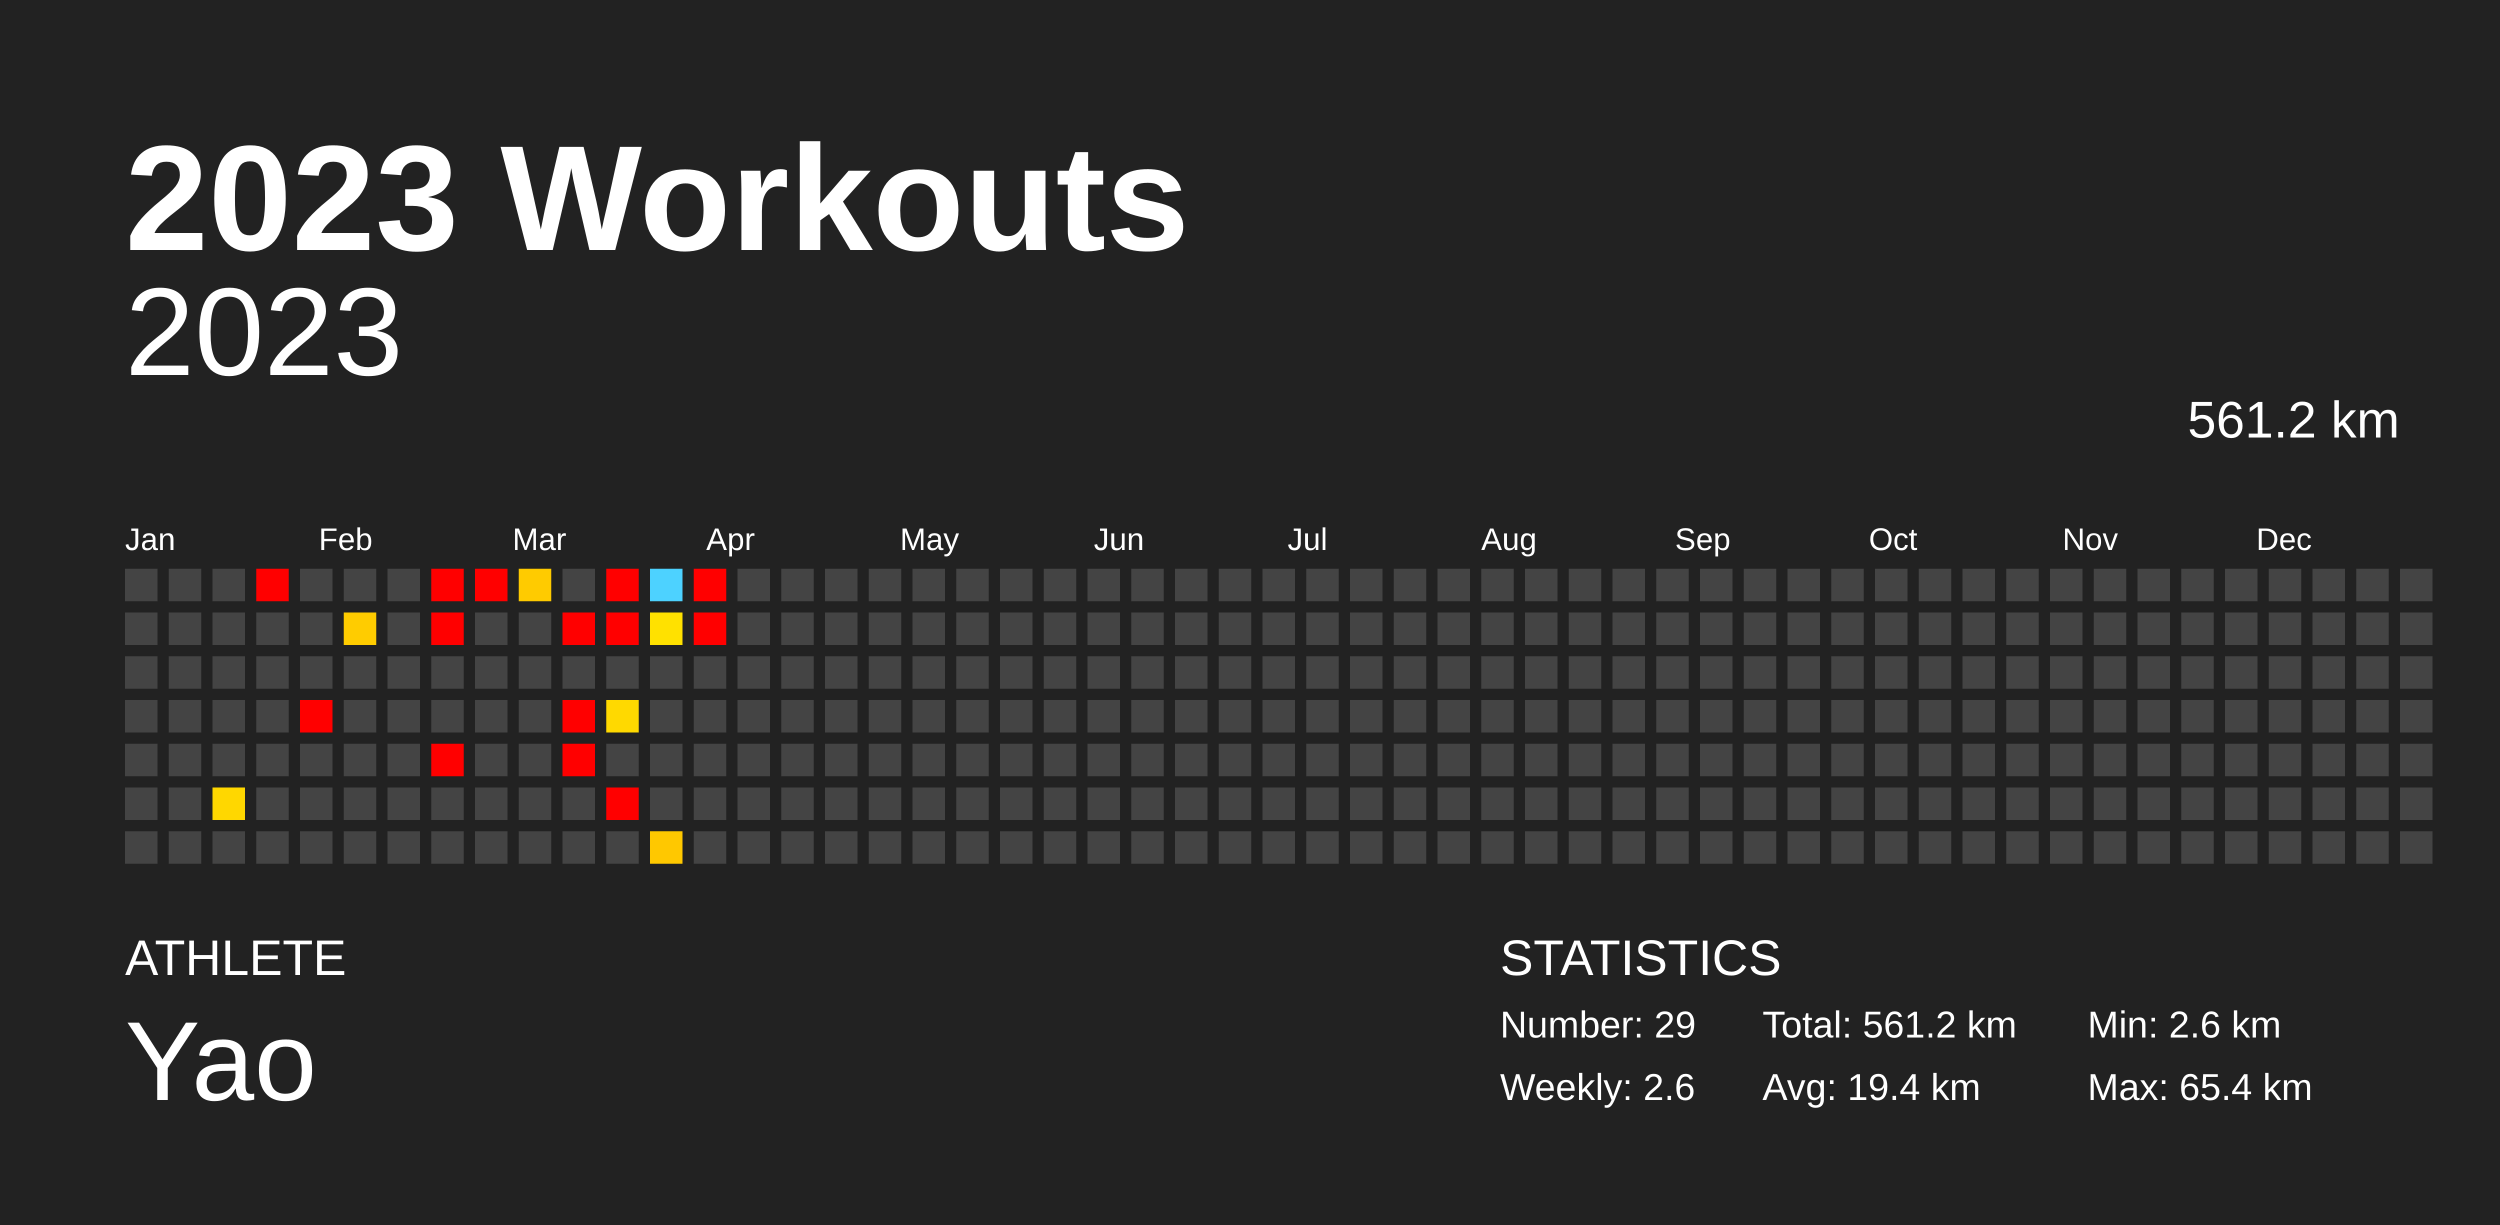
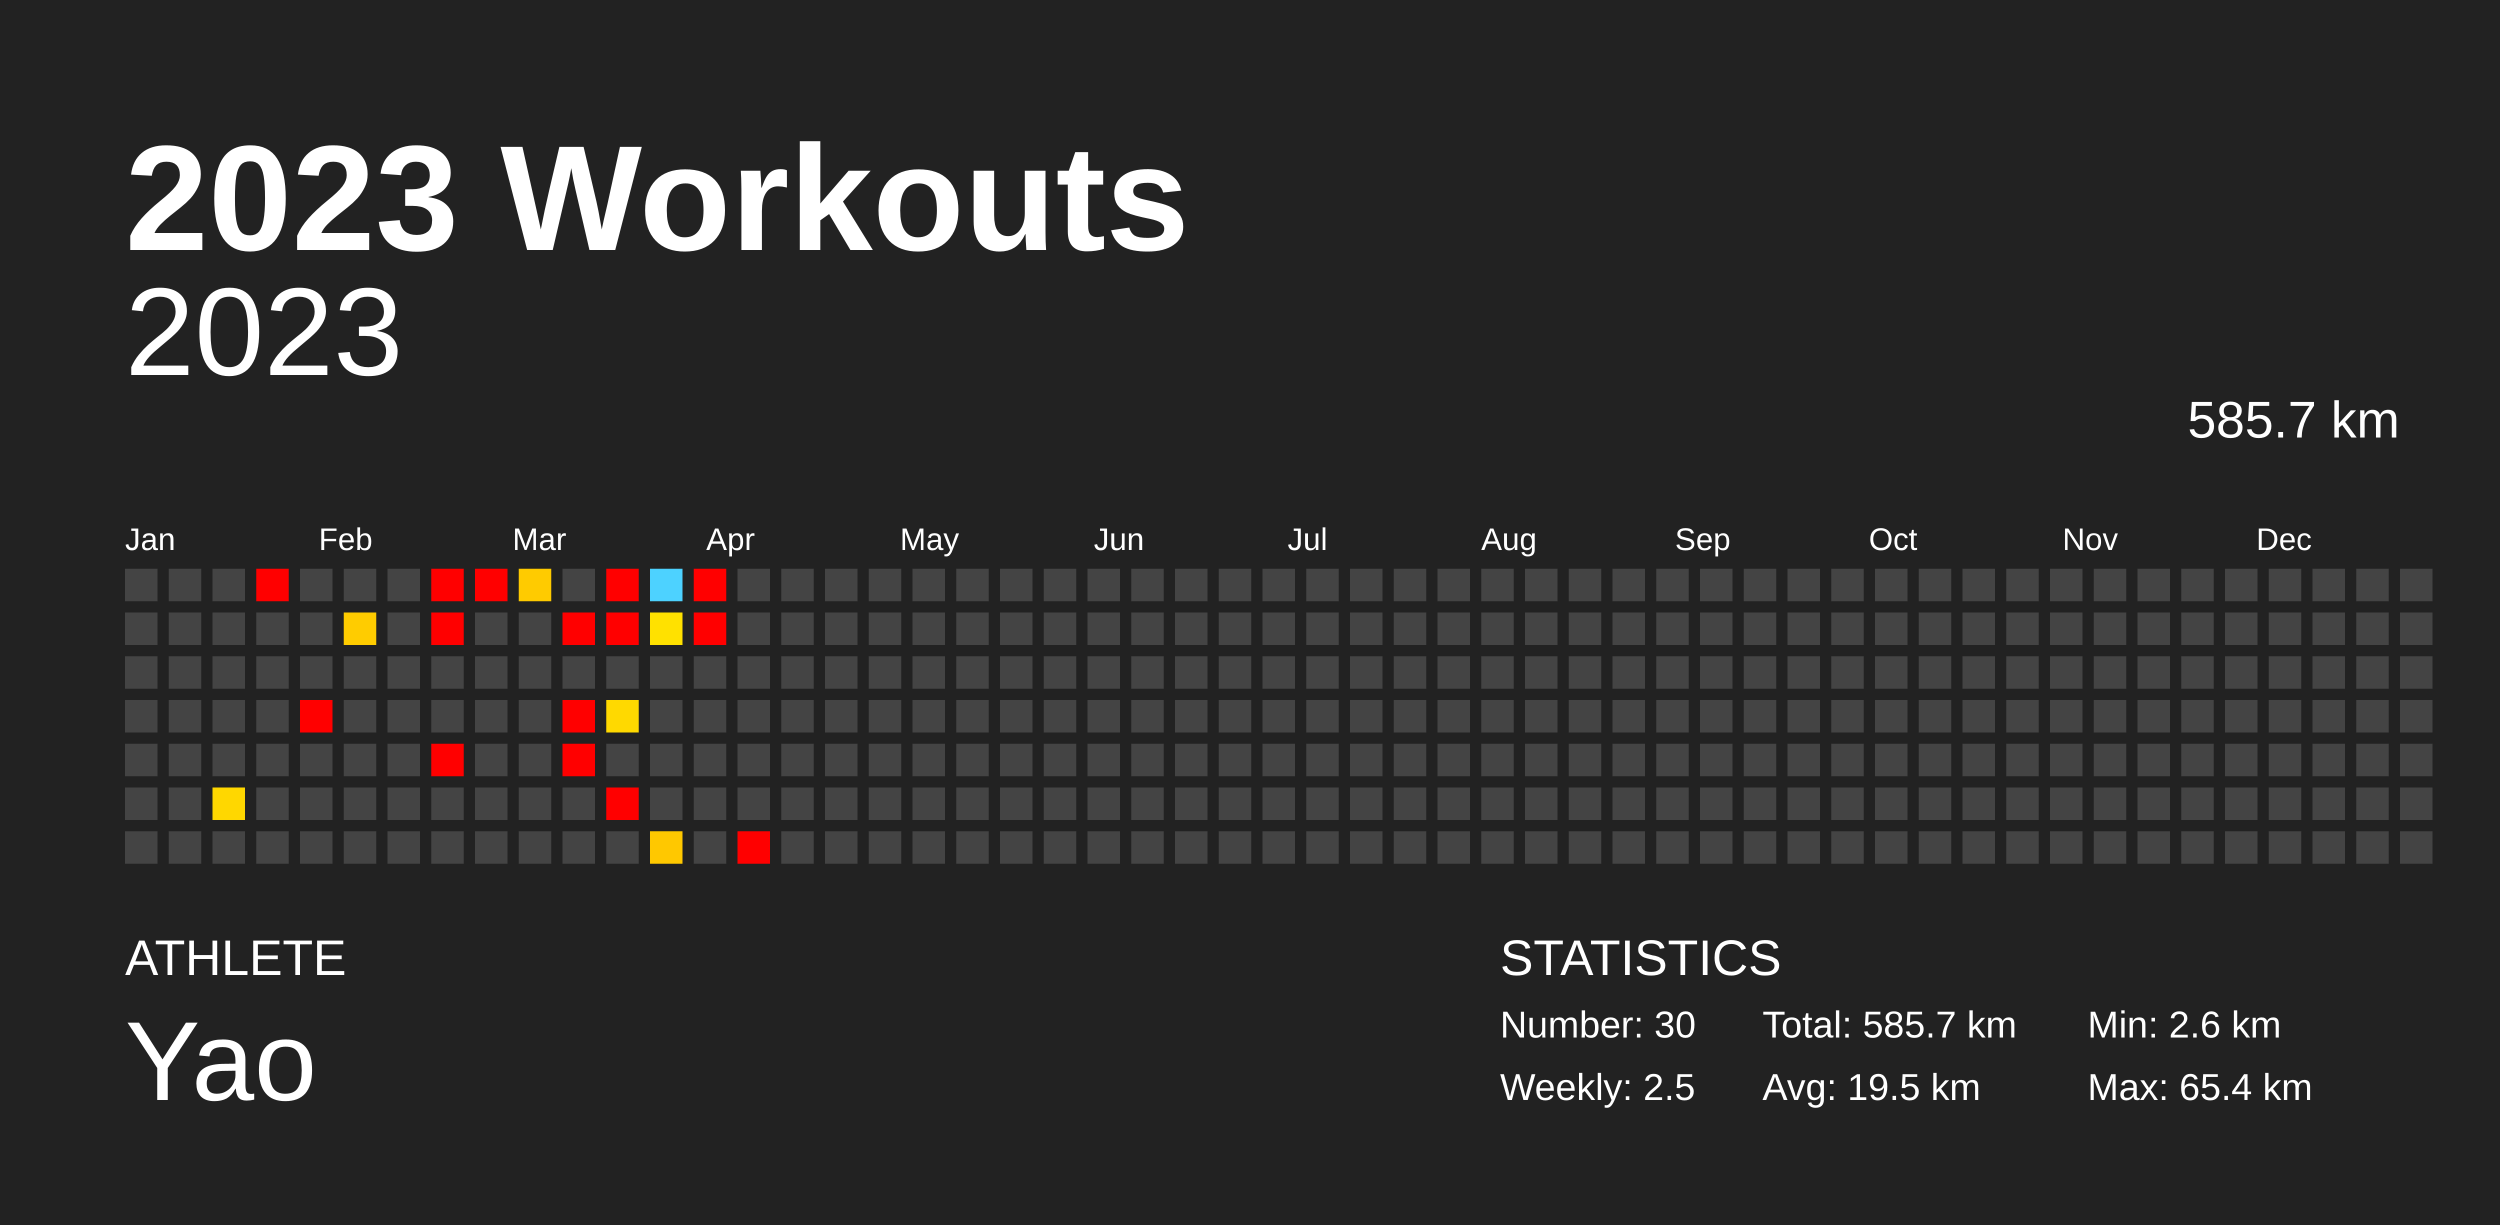
<svg xmlns="http://www.w3.org/2000/svg" baseProfile="full" height="98mm" version="1.1" viewBox="0,0,200,98" width="200mm">
  <defs />
  <rect fill="#222222" height="98" width="200" x="0" y="0" />
  <text fill="#FFFFFF" style="font-size:12px; font-family:Arial; font-weight:bold;" x="10" y="20">2023 Workouts</text>
  <text fill="#FFFFFF" style="font-size:4px; font-family:Arial" x="10" y="78">ATHLETE</text>
  <text fill="#FFFFFF" style="font-size:9px; font-family:Arial" x="10" y="88">Yao</text>
  <text fill="#FFFFFF" style="font-size:4px; font-family:Arial" x="120" y="78">STATISTICS</text>
-   <text fill="#FFFFFF" style="font-size:3px; font-family:Arial" x="120" y="83">Number: 29</text>
-   <text fill="#FFFFFF" style="font-size:3px; font-family:Arial" x="120" y="88">Weekly: 2.6</text>
-   <text fill="#FFFFFF" style="font-size:3px; font-family:Arial" x="141" y="83">Total: 561.2 km</text>
-   <text fill="#FFFFFF" style="font-size:3px; font-family:Arial" x="141" y="88">Avg: 19.4 km</text>
+   <text fill="#FFFFFF" style="font-size:3px; font-family:Arial" x="120" y="83">Number: 30</text>
+   <text fill="#FFFFFF" style="font-size:3px; font-family:Arial" x="120" y="88">Weekly: 2.5</text>
+   <text fill="#FFFFFF" style="font-size:3px; font-family:Arial" x="141" y="83">Total: 585.7 km</text>
+   <text fill="#FFFFFF" style="font-size:3px; font-family:Arial" x="141" y="88">Avg: 19.5 km</text>
  <text fill="#FFFFFF" style="font-size:3px; font-family:Arial" x="167" y="83">Min: 2.6 km</text>
  <text fill="#FFFFFF" style="font-size:3px; font-family:Arial" x="167" y="88">Max: 65.4 km</text>
  <text alignment-baseline="hanging" fill="#FFFFFF" style="font-size:10.0px; font-family:Arial;" x="10" y="30">2023</text>
-   <text alignment-baseline="hanging" fill="#FFFFFF" style="font-size:4.125px; font-family:Arial;" x="175" y="35">561.2 km</text>
+   <text alignment-baseline="hanging" fill="#FFFFFF" style="font-size:4.125px; font-family:Arial;" x="175" y="35">585.7 km</text>
  <text fill="#FFFFFF" style="font-size:2.5px; font-family:Arial" x="10.0" y="44">Jan</text>
  <text fill="#FFFFFF" style="font-size:2.5px; font-family:Arial" x="25.5" y="44">Feb</text>
  <text fill="#FFFFFF" style="font-size:2.5px; font-family:Arial" x="41.0" y="44">Mar</text>
  <text fill="#FFFFFF" style="font-size:2.5px; font-family:Arial" x="56.5" y="44">Apr</text>
  <text fill="#FFFFFF" style="font-size:2.5px; font-family:Arial" x="72.0" y="44">May</text>
  <text fill="#FFFFFF" style="font-size:2.5px; font-family:Arial" x="87.5" y="44">Jun</text>
  <text fill="#FFFFFF" style="font-size:2.5px; font-family:Arial" x="103.0" y="44">Jul</text>
  <text fill="#FFFFFF" style="font-size:2.5px; font-family:Arial" x="118.5" y="44">Aug</text>
  <text fill="#FFFFFF" style="font-size:2.5px; font-family:Arial" x="134.0" y="44">Sep</text>
  <text fill="#FFFFFF" style="font-size:2.5px; font-family:Arial" x="149.5" y="44">Oct</text>
  <text fill="#FFFFFF" style="font-size:2.5px; font-family:Arial" x="165.0" y="44">Nov</text>
  <text fill="#FFFFFF" style="font-size:2.5px; font-family:Arial" x="180.5" y="44">Dec</text>
  <rect fill="#444444" height="2.6" width="2.6" x="10.0" y="45.5" />
  <rect fill="#444444" height="2.6" width="2.6" x="10.0" y="49.0" />
  <rect fill="#444444" height="2.6" width="2.6" x="10.0" y="52.5" />
  <rect fill="#444444" height="2.6" width="2.6" x="10.0" y="56.0" />
  <rect fill="#444444" height="2.6" width="2.6" x="10.0" y="59.5" />
  <rect fill="#444444" height="2.6" width="2.6" x="10.0" y="63.0" />
  <rect fill="#444444" height="2.6" width="2.6" x="10.0" y="66.5" />
  <rect fill="#444444" height="2.6" width="2.6" x="13.5" y="45.5" />
  <rect fill="#444444" height="2.6" width="2.6" x="13.5" y="49.0" />
  <rect fill="#444444" height="2.6" width="2.6" x="13.5" y="52.5" />
  <rect fill="#444444" height="2.6" width="2.6" x="13.5" y="56.0" />
  <rect fill="#444444" height="2.6" width="2.6" x="13.5" y="59.5" />
  <rect fill="#444444" height="2.6" width="2.6" x="13.5" y="63.0" />
  <rect fill="#444444" height="2.6" width="2.6" x="13.5" y="66.5" />
  <rect fill="#444444" height="2.6" width="2.6" x="17.0" y="45.5" />
  <rect fill="#444444" height="2.6" width="2.6" x="17.0" y="49.0" />
  <rect fill="#444444" height="2.6" width="2.6" x="17.0" y="52.5" />
  <rect fill="#444444" height="2.6" width="2.6" x="17.0" y="56.0" />
  <rect fill="#444444" height="2.6" width="2.6" x="17.0" y="59.5" />
  <rect fill="#ffd700" height="2.6" width="2.6" x="17.0" y="63.0" />
  <rect fill="#444444" height="2.6" width="2.6" x="17.0" y="66.5" />
  <rect fill="red" height="2.6" width="2.6" x="20.5" y="45.5" />
  <rect fill="#444444" height="2.6" width="2.6" x="20.5" y="49.0" />
  <rect fill="#444444" height="2.6" width="2.6" x="20.5" y="52.5" />
  <rect fill="#444444" height="2.6" width="2.6" x="20.5" y="56.0" />
  <rect fill="#444444" height="2.6" width="2.6" x="20.5" y="59.5" />
  <rect fill="#444444" height="2.6" width="2.6" x="20.5" y="63.0" />
  <rect fill="#444444" height="2.6" width="2.6" x="20.5" y="66.5" />
  <rect fill="#444444" height="2.6" width="2.6" x="24.0" y="45.5" />
  <rect fill="#444444" height="2.6" width="2.6" x="24.0" y="49.0" />
  <rect fill="#444444" height="2.6" width="2.6" x="24.0" y="52.5" />
  <rect fill="red" height="2.6" width="2.6" x="24.0" y="56.0" />
  <rect fill="#444444" height="2.6" width="2.6" x="24.0" y="59.5" />
  <rect fill="#444444" height="2.6" width="2.6" x="24.0" y="63.0" />
  <rect fill="#444444" height="2.6" width="2.6" x="24.0" y="66.5" />
  <rect fill="#444444" height="2.6" width="2.6" x="27.5" y="45.5" />
  <rect fill="#ffcc00" height="2.6" width="2.6" x="27.5" y="49.0" />
  <rect fill="#444444" height="2.6" width="2.6" x="27.5" y="52.5" />
  <rect fill="#444444" height="2.6" width="2.6" x="27.5" y="56.0" />
  <rect fill="#444444" height="2.6" width="2.6" x="27.5" y="59.5" />
  <rect fill="#444444" height="2.6" width="2.6" x="27.5" y="63.0" />
  <rect fill="#444444" height="2.6" width="2.6" x="27.5" y="66.5" />
  <rect fill="#444444" height="2.6" width="2.6" x="31.0" y="45.5" />
  <rect fill="#444444" height="2.6" width="2.6" x="31.0" y="49.0" />
  <rect fill="#444444" height="2.6" width="2.6" x="31.0" y="52.5" />
  <rect fill="#444444" height="2.6" width="2.6" x="31.0" y="56.0" />
  <rect fill="#444444" height="2.6" width="2.6" x="31.0" y="59.5" />
  <rect fill="#444444" height="2.6" width="2.6" x="31.0" y="63.0" />
  <rect fill="#444444" height="2.6" width="2.6" x="31.0" y="66.5" />
  <rect fill="red" height="2.6" width="2.6" x="34.5" y="45.5" />
  <rect fill="red" height="2.6" width="2.6" x="34.5" y="49.0" />
  <rect fill="#444444" height="2.6" width="2.6" x="34.5" y="52.5" />
  <rect fill="#444444" height="2.6" width="2.6" x="34.5" y="56.0" />
  <rect fill="red" height="2.6" width="2.6" x="34.5" y="59.5" />
  <rect fill="#444444" height="2.6" width="2.6" x="34.5" y="63.0" />
  <rect fill="#444444" height="2.6" width="2.6" x="34.5" y="66.5" />
  <rect fill="red" height="2.6" width="2.6" x="38.0" y="45.5" />
  <rect fill="#444444" height="2.6" width="2.6" x="38.0" y="49.0" />
  <rect fill="#444444" height="2.6" width="2.6" x="38.0" y="52.5" />
  <rect fill="#444444" height="2.6" width="2.6" x="38.0" y="56.0" />
  <rect fill="#444444" height="2.6" width="2.6" x="38.0" y="59.5" />
  <rect fill="#444444" height="2.6" width="2.6" x="38.0" y="63.0" />
  <rect fill="#444444" height="2.6" width="2.6" x="38.0" y="66.5" />
  <rect fill="#ffcb00" height="2.6" width="2.6" x="41.5" y="45.5" />
  <rect fill="#444444" height="2.6" width="2.6" x="41.5" y="49.0" />
  <rect fill="#444444" height="2.6" width="2.6" x="41.5" y="52.5" />
  <rect fill="#444444" height="2.6" width="2.6" x="41.5" y="56.0" />
  <rect fill="#444444" height="2.6" width="2.6" x="41.5" y="59.5" />
  <rect fill="#444444" height="2.6" width="2.6" x="41.5" y="63.0" />
  <rect fill="#444444" height="2.6" width="2.6" x="41.5" y="66.5" />
  <rect fill="#444444" height="2.6" width="2.6" x="45.0" y="45.5" />
  <rect fill="red" height="2.6" width="2.6" x="45.0" y="49.0" />
  <rect fill="#444444" height="2.6" width="2.6" x="45.0" y="52.5" />
  <rect fill="red" height="2.6" width="2.6" x="45.0" y="56.0" />
  <rect fill="red" height="2.6" width="2.6" x="45.0" y="59.5" />
  <rect fill="#444444" height="2.6" width="2.6" x="45.0" y="63.0" />
  <rect fill="#444444" height="2.6" width="2.6" x="45.0" y="66.5" />
  <rect fill="red" height="2.6" width="2.6" x="48.5" y="45.5" />
  <rect fill="red" height="2.6" width="2.6" x="48.5" y="49.0" />
  <rect fill="#444444" height="2.6" width="2.6" x="48.5" y="52.5" />
  <rect fill="#ffd900" height="2.6" width="2.6" x="48.5" y="56.0" />
  <rect fill="#444444" height="2.6" width="2.6" x="48.5" y="59.5" />
  <rect fill="red" height="2.6" width="2.6" x="48.5" y="63.0" />
  <rect fill="#444444" height="2.6" width="2.6" x="48.5" y="66.5" />
  <rect fill="#4dd2ff" height="2.6" width="2.6" x="52.0" y="45.5" />
  <rect fill="#ffe100" height="2.6" width="2.6" x="52.0" y="49.0" />
  <rect fill="#444444" height="2.6" width="2.6" x="52.0" y="52.5" />
  <rect fill="#444444" height="2.6" width="2.6" x="52.0" y="56.0" />
  <rect fill="#444444" height="2.6" width="2.6" x="52.0" y="59.5" />
  <rect fill="#444444" height="2.6" width="2.6" x="52.0" y="63.0" />
  <rect fill="#ffc800" height="2.6" width="2.6" x="52.0" y="66.5" />
  <rect fill="red" height="2.6" width="2.6" x="55.5" y="45.5" />
  <rect fill="red" height="2.6" width="2.6" x="55.5" y="49.0" />
  <rect fill="#444444" height="2.6" width="2.6" x="55.5" y="52.5" />
  <rect fill="#444444" height="2.6" width="2.6" x="55.5" y="56.0" />
  <rect fill="#444444" height="2.6" width="2.6" x="55.5" y="59.5" />
  <rect fill="#444444" height="2.6" width="2.6" x="55.5" y="63.0" />
  <rect fill="#444444" height="2.6" width="2.6" x="55.5" y="66.5" />
  <rect fill="#444444" height="2.6" width="2.6" x="59.0" y="45.5" />
  <rect fill="#444444" height="2.6" width="2.6" x="59.0" y="49.0" />
  <rect fill="#444444" height="2.6" width="2.6" x="59.0" y="52.5" />
  <rect fill="#444444" height="2.6" width="2.6" x="59.0" y="56.0" />
  <rect fill="#444444" height="2.6" width="2.6" x="59.0" y="59.5" />
  <rect fill="#444444" height="2.6" width="2.6" x="59.0" y="63.0" />
-   <rect fill="#444444" height="2.6" width="2.6" x="59.0" y="66.5" />
+   <rect fill="red" height="2.6" width="2.6" x="59.0" y="66.5" />
  <rect fill="#444444" height="2.6" width="2.6" x="62.5" y="45.5" />
  <rect fill="#444444" height="2.6" width="2.6" x="62.5" y="49.0" />
  <rect fill="#444444" height="2.6" width="2.6" x="62.5" y="52.5" />
  <rect fill="#444444" height="2.6" width="2.6" x="62.5" y="56.0" />
  <rect fill="#444444" height="2.6" width="2.6" x="62.5" y="59.5" />
  <rect fill="#444444" height="2.6" width="2.6" x="62.5" y="63.0" />
  <rect fill="#444444" height="2.6" width="2.6" x="62.5" y="66.5" />
  <rect fill="#444444" height="2.6" width="2.6" x="66.0" y="45.5" />
  <rect fill="#444444" height="2.6" width="2.6" x="66.0" y="49.0" />
  <rect fill="#444444" height="2.6" width="2.6" x="66.0" y="52.5" />
  <rect fill="#444444" height="2.6" width="2.6" x="66.0" y="56.0" />
  <rect fill="#444444" height="2.6" width="2.6" x="66.0" y="59.5" />
  <rect fill="#444444" height="2.6" width="2.6" x="66.0" y="63.0" />
  <rect fill="#444444" height="2.6" width="2.6" x="66.0" y="66.5" />
  <rect fill="#444444" height="2.6" width="2.6" x="69.5" y="45.5" />
  <rect fill="#444444" height="2.6" width="2.6" x="69.5" y="49.0" />
  <rect fill="#444444" height="2.6" width="2.6" x="69.5" y="52.5" />
  <rect fill="#444444" height="2.6" width="2.6" x="69.5" y="56.0" />
  <rect fill="#444444" height="2.6" width="2.6" x="69.5" y="59.5" />
  <rect fill="#444444" height="2.6" width="2.6" x="69.5" y="63.0" />
  <rect fill="#444444" height="2.6" width="2.6" x="69.5" y="66.5" />
  <rect fill="#444444" height="2.6" width="2.6" x="73.0" y="45.5" />
  <rect fill="#444444" height="2.6" width="2.6" x="73.0" y="49.0" />
  <rect fill="#444444" height="2.6" width="2.6" x="73.0" y="52.5" />
  <rect fill="#444444" height="2.6" width="2.6" x="73.0" y="56.0" />
  <rect fill="#444444" height="2.6" width="2.6" x="73.0" y="59.5" />
  <rect fill="#444444" height="2.6" width="2.6" x="73.0" y="63.0" />
  <rect fill="#444444" height="2.6" width="2.6" x="73.0" y="66.5" />
  <rect fill="#444444" height="2.6" width="2.6" x="76.5" y="45.5" />
  <rect fill="#444444" height="2.6" width="2.6" x="76.5" y="49.0" />
  <rect fill="#444444" height="2.6" width="2.6" x="76.5" y="52.5" />
  <rect fill="#444444" height="2.6" width="2.6" x="76.5" y="56.0" />
  <rect fill="#444444" height="2.6" width="2.6" x="76.5" y="59.5" />
  <rect fill="#444444" height="2.6" width="2.6" x="76.5" y="63.0" />
  <rect fill="#444444" height="2.6" width="2.6" x="76.5" y="66.5" />
  <rect fill="#444444" height="2.6" width="2.6" x="80.0" y="45.5" />
  <rect fill="#444444" height="2.6" width="2.6" x="80.0" y="49.0" />
  <rect fill="#444444" height="2.6" width="2.6" x="80.0" y="52.5" />
  <rect fill="#444444" height="2.6" width="2.6" x="80.0" y="56.0" />
  <rect fill="#444444" height="2.6" width="2.6" x="80.0" y="59.5" />
  <rect fill="#444444" height="2.6" width="2.6" x="80.0" y="63.0" />
  <rect fill="#444444" height="2.6" width="2.6" x="80.0" y="66.5" />
  <rect fill="#444444" height="2.6" width="2.6" x="83.5" y="45.5" />
  <rect fill="#444444" height="2.6" width="2.6" x="83.5" y="49.0" />
  <rect fill="#444444" height="2.6" width="2.6" x="83.5" y="52.5" />
  <rect fill="#444444" height="2.6" width="2.6" x="83.5" y="56.0" />
  <rect fill="#444444" height="2.6" width="2.6" x="83.5" y="59.5" />
  <rect fill="#444444" height="2.6" width="2.6" x="83.5" y="63.0" />
  <rect fill="#444444" height="2.6" width="2.6" x="83.5" y="66.5" />
  <rect fill="#444444" height="2.6" width="2.6" x="87.0" y="45.5" />
  <rect fill="#444444" height="2.6" width="2.6" x="87.0" y="49.0" />
  <rect fill="#444444" height="2.6" width="2.6" x="87.0" y="52.5" />
  <rect fill="#444444" height="2.6" width="2.6" x="87.0" y="56.0" />
  <rect fill="#444444" height="2.6" width="2.6" x="87.0" y="59.5" />
  <rect fill="#444444" height="2.6" width="2.6" x="87.0" y="63.0" />
  <rect fill="#444444" height="2.6" width="2.6" x="87.0" y="66.5" />
  <rect fill="#444444" height="2.6" width="2.6" x="90.5" y="45.5" />
  <rect fill="#444444" height="2.6" width="2.6" x="90.5" y="49.0" />
  <rect fill="#444444" height="2.6" width="2.6" x="90.5" y="52.5" />
  <rect fill="#444444" height="2.6" width="2.6" x="90.5" y="56.0" />
  <rect fill="#444444" height="2.6" width="2.6" x="90.5" y="59.5" />
  <rect fill="#444444" height="2.6" width="2.6" x="90.5" y="63.0" />
  <rect fill="#444444" height="2.6" width="2.6" x="90.5" y="66.5" />
  <rect fill="#444444" height="2.6" width="2.6" x="94.0" y="45.5" />
  <rect fill="#444444" height="2.6" width="2.6" x="94.0" y="49.0" />
  <rect fill="#444444" height="2.6" width="2.6" x="94.0" y="52.5" />
  <rect fill="#444444" height="2.6" width="2.6" x="94.0" y="56.0" />
  <rect fill="#444444" height="2.6" width="2.6" x="94.0" y="59.5" />
  <rect fill="#444444" height="2.6" width="2.6" x="94.0" y="63.0" />
  <rect fill="#444444" height="2.6" width="2.6" x="94.0" y="66.5" />
  <rect fill="#444444" height="2.6" width="2.6" x="97.5" y="45.5" />
  <rect fill="#444444" height="2.6" width="2.6" x="97.5" y="49.0" />
  <rect fill="#444444" height="2.6" width="2.6" x="97.5" y="52.5" />
  <rect fill="#444444" height="2.6" width="2.6" x="97.5" y="56.0" />
  <rect fill="#444444" height="2.6" width="2.6" x="97.5" y="59.5" />
  <rect fill="#444444" height="2.6" width="2.6" x="97.5" y="63.0" />
  <rect fill="#444444" height="2.6" width="2.6" x="97.5" y="66.5" />
  <rect fill="#444444" height="2.6" width="2.6" x="101.0" y="45.5" />
  <rect fill="#444444" height="2.6" width="2.6" x="101.0" y="49.0" />
  <rect fill="#444444" height="2.6" width="2.6" x="101.0" y="52.5" />
  <rect fill="#444444" height="2.6" width="2.6" x="101.0" y="56.0" />
  <rect fill="#444444" height="2.6" width="2.6" x="101.0" y="59.5" />
  <rect fill="#444444" height="2.6" width="2.6" x="101.0" y="63.0" />
  <rect fill="#444444" height="2.6" width="2.6" x="101.0" y="66.5" />
  <rect fill="#444444" height="2.6" width="2.6" x="104.5" y="45.5" />
  <rect fill="#444444" height="2.6" width="2.6" x="104.5" y="49.0" />
  <rect fill="#444444" height="2.6" width="2.6" x="104.5" y="52.5" />
  <rect fill="#444444" height="2.6" width="2.6" x="104.5" y="56.0" />
  <rect fill="#444444" height="2.6" width="2.6" x="104.5" y="59.5" />
  <rect fill="#444444" height="2.6" width="2.6" x="104.5" y="63.0" />
  <rect fill="#444444" height="2.6" width="2.6" x="104.5" y="66.5" />
  <rect fill="#444444" height="2.6" width="2.6" x="108.0" y="45.5" />
  <rect fill="#444444" height="2.6" width="2.6" x="108.0" y="49.0" />
  <rect fill="#444444" height="2.6" width="2.6" x="108.0" y="52.5" />
  <rect fill="#444444" height="2.6" width="2.6" x="108.0" y="56.0" />
  <rect fill="#444444" height="2.6" width="2.6" x="108.0" y="59.5" />
  <rect fill="#444444" height="2.6" width="2.6" x="108.0" y="63.0" />
  <rect fill="#444444" height="2.6" width="2.6" x="108.0" y="66.5" />
  <rect fill="#444444" height="2.6" width="2.6" x="111.5" y="45.5" />
  <rect fill="#444444" height="2.6" width="2.6" x="111.5" y="49.0" />
  <rect fill="#444444" height="2.6" width="2.6" x="111.5" y="52.5" />
  <rect fill="#444444" height="2.6" width="2.6" x="111.5" y="56.0" />
  <rect fill="#444444" height="2.6" width="2.6" x="111.5" y="59.5" />
  <rect fill="#444444" height="2.6" width="2.6" x="111.5" y="63.0" />
  <rect fill="#444444" height="2.6" width="2.6" x="111.5" y="66.5" />
  <rect fill="#444444" height="2.6" width="2.6" x="115.0" y="45.5" />
  <rect fill="#444444" height="2.6" width="2.6" x="115.0" y="49.0" />
  <rect fill="#444444" height="2.6" width="2.6" x="115.0" y="52.5" />
  <rect fill="#444444" height="2.6" width="2.6" x="115.0" y="56.0" />
  <rect fill="#444444" height="2.6" width="2.6" x="115.0" y="59.5" />
  <rect fill="#444444" height="2.6" width="2.6" x="115.0" y="63.0" />
  <rect fill="#444444" height="2.6" width="2.6" x="115.0" y="66.5" />
  <rect fill="#444444" height="2.6" width="2.6" x="118.5" y="45.5" />
  <rect fill="#444444" height="2.6" width="2.6" x="118.5" y="49.0" />
  <rect fill="#444444" height="2.6" width="2.6" x="118.5" y="52.5" />
  <rect fill="#444444" height="2.6" width="2.6" x="118.5" y="56.0" />
  <rect fill="#444444" height="2.6" width="2.6" x="118.5" y="59.5" />
  <rect fill="#444444" height="2.6" width="2.6" x="118.5" y="63.0" />
  <rect fill="#444444" height="2.6" width="2.6" x="118.5" y="66.5" />
  <rect fill="#444444" height="2.6" width="2.6" x="122.0" y="45.5" />
  <rect fill="#444444" height="2.6" width="2.6" x="122.0" y="49.0" />
  <rect fill="#444444" height="2.6" width="2.6" x="122.0" y="52.5" />
  <rect fill="#444444" height="2.6" width="2.6" x="122.0" y="56.0" />
  <rect fill="#444444" height="2.6" width="2.6" x="122.0" y="59.5" />
  <rect fill="#444444" height="2.6" width="2.6" x="122.0" y="63.0" />
  <rect fill="#444444" height="2.6" width="2.6" x="122.0" y="66.5" />
  <rect fill="#444444" height="2.6" width="2.6" x="125.5" y="45.5" />
  <rect fill="#444444" height="2.6" width="2.6" x="125.5" y="49.0" />
  <rect fill="#444444" height="2.6" width="2.6" x="125.5" y="52.5" />
  <rect fill="#444444" height="2.6" width="2.6" x="125.5" y="56.0" />
  <rect fill="#444444" height="2.6" width="2.6" x="125.5" y="59.5" />
  <rect fill="#444444" height="2.6" width="2.6" x="125.5" y="63.0" />
  <rect fill="#444444" height="2.6" width="2.6" x="125.5" y="66.5" />
  <rect fill="#444444" height="2.6" width="2.6" x="129.0" y="45.5" />
  <rect fill="#444444" height="2.6" width="2.6" x="129.0" y="49.0" />
  <rect fill="#444444" height="2.6" width="2.6" x="129.0" y="52.5" />
  <rect fill="#444444" height="2.6" width="2.6" x="129.0" y="56.0" />
  <rect fill="#444444" height="2.6" width="2.6" x="129.0" y="59.5" />
  <rect fill="#444444" height="2.6" width="2.6" x="129.0" y="63.0" />
  <rect fill="#444444" height="2.6" width="2.6" x="129.0" y="66.5" />
  <rect fill="#444444" height="2.6" width="2.6" x="132.5" y="45.5" />
  <rect fill="#444444" height="2.6" width="2.6" x="132.5" y="49.0" />
  <rect fill="#444444" height="2.6" width="2.6" x="132.5" y="52.5" />
  <rect fill="#444444" height="2.6" width="2.6" x="132.5" y="56.0" />
  <rect fill="#444444" height="2.6" width="2.6" x="132.5" y="59.5" />
  <rect fill="#444444" height="2.6" width="2.6" x="132.5" y="63.0" />
  <rect fill="#444444" height="2.6" width="2.6" x="132.5" y="66.5" />
  <rect fill="#444444" height="2.6" width="2.6" x="136.0" y="45.5" />
  <rect fill="#444444" height="2.6" width="2.6" x="136.0" y="49.0" />
  <rect fill="#444444" height="2.6" width="2.6" x="136.0" y="52.5" />
  <rect fill="#444444" height="2.6" width="2.6" x="136.0" y="56.0" />
  <rect fill="#444444" height="2.6" width="2.6" x="136.0" y="59.5" />
  <rect fill="#444444" height="2.6" width="2.6" x="136.0" y="63.0" />
  <rect fill="#444444" height="2.6" width="2.6" x="136.0" y="66.5" />
  <rect fill="#444444" height="2.6" width="2.6" x="139.5" y="45.5" />
  <rect fill="#444444" height="2.6" width="2.6" x="139.5" y="49.0" />
  <rect fill="#444444" height="2.6" width="2.6" x="139.5" y="52.5" />
  <rect fill="#444444" height="2.6" width="2.6" x="139.5" y="56.0" />
  <rect fill="#444444" height="2.6" width="2.6" x="139.5" y="59.5" />
  <rect fill="#444444" height="2.6" width="2.6" x="139.5" y="63.0" />
  <rect fill="#444444" height="2.6" width="2.6" x="139.5" y="66.5" />
  <rect fill="#444444" height="2.6" width="2.6" x="143.0" y="45.5" />
  <rect fill="#444444" height="2.6" width="2.6" x="143.0" y="49.0" />
  <rect fill="#444444" height="2.6" width="2.6" x="143.0" y="52.5" />
  <rect fill="#444444" height="2.6" width="2.6" x="143.0" y="56.0" />
  <rect fill="#444444" height="2.6" width="2.6" x="143.0" y="59.5" />
  <rect fill="#444444" height="2.6" width="2.6" x="143.0" y="63.0" />
  <rect fill="#444444" height="2.6" width="2.6" x="143.0" y="66.5" />
  <rect fill="#444444" height="2.6" width="2.6" x="146.5" y="45.5" />
  <rect fill="#444444" height="2.6" width="2.6" x="146.5" y="49.0" />
  <rect fill="#444444" height="2.6" width="2.6" x="146.5" y="52.5" />
  <rect fill="#444444" height="2.6" width="2.6" x="146.5" y="56.0" />
  <rect fill="#444444" height="2.6" width="2.6" x="146.5" y="59.5" />
  <rect fill="#444444" height="2.6" width="2.6" x="146.5" y="63.0" />
  <rect fill="#444444" height="2.6" width="2.6" x="146.5" y="66.5" />
  <rect fill="#444444" height="2.6" width="2.6" x="150.0" y="45.5" />
  <rect fill="#444444" height="2.6" width="2.6" x="150.0" y="49.0" />
  <rect fill="#444444" height="2.6" width="2.6" x="150.0" y="52.5" />
  <rect fill="#444444" height="2.6" width="2.6" x="150.0" y="56.0" />
  <rect fill="#444444" height="2.6" width="2.6" x="150.0" y="59.5" />
  <rect fill="#444444" height="2.6" width="2.6" x="150.0" y="63.0" />
  <rect fill="#444444" height="2.6" width="2.6" x="150.0" y="66.5" />
  <rect fill="#444444" height="2.6" width="2.6" x="153.5" y="45.5" />
  <rect fill="#444444" height="2.6" width="2.6" x="153.5" y="49.0" />
  <rect fill="#444444" height="2.6" width="2.6" x="153.5" y="52.5" />
  <rect fill="#444444" height="2.6" width="2.6" x="153.5" y="56.0" />
  <rect fill="#444444" height="2.6" width="2.6" x="153.5" y="59.5" />
  <rect fill="#444444" height="2.6" width="2.6" x="153.5" y="63.0" />
  <rect fill="#444444" height="2.6" width="2.6" x="153.5" y="66.5" />
  <rect fill="#444444" height="2.6" width="2.6" x="157.0" y="45.5" />
  <rect fill="#444444" height="2.6" width="2.6" x="157.0" y="49.0" />
  <rect fill="#444444" height="2.6" width="2.6" x="157.0" y="52.5" />
  <rect fill="#444444" height="2.6" width="2.6" x="157.0" y="56.0" />
  <rect fill="#444444" height="2.6" width="2.6" x="157.0" y="59.5" />
  <rect fill="#444444" height="2.6" width="2.6" x="157.0" y="63.0" />
  <rect fill="#444444" height="2.6" width="2.6" x="157.0" y="66.5" />
  <rect fill="#444444" height="2.6" width="2.6" x="160.5" y="45.5" />
  <rect fill="#444444" height="2.6" width="2.6" x="160.5" y="49.0" />
  <rect fill="#444444" height="2.6" width="2.6" x="160.5" y="52.5" />
  <rect fill="#444444" height="2.6" width="2.6" x="160.5" y="56.0" />
  <rect fill="#444444" height="2.6" width="2.6" x="160.5" y="59.5" />
  <rect fill="#444444" height="2.6" width="2.6" x="160.5" y="63.0" />
  <rect fill="#444444" height="2.6" width="2.6" x="160.5" y="66.5" />
  <rect fill="#444444" height="2.6" width="2.6" x="164.0" y="45.5" />
  <rect fill="#444444" height="2.6" width="2.6" x="164.0" y="49.0" />
  <rect fill="#444444" height="2.6" width="2.6" x="164.0" y="52.5" />
  <rect fill="#444444" height="2.6" width="2.6" x="164.0" y="56.0" />
  <rect fill="#444444" height="2.6" width="2.6" x="164.0" y="59.5" />
  <rect fill="#444444" height="2.6" width="2.6" x="164.0" y="63.0" />
  <rect fill="#444444" height="2.6" width="2.6" x="164.0" y="66.5" />
  <rect fill="#444444" height="2.6" width="2.6" x="167.5" y="45.5" />
  <rect fill="#444444" height="2.6" width="2.6" x="167.5" y="49.0" />
  <rect fill="#444444" height="2.6" width="2.6" x="167.5" y="52.5" />
  <rect fill="#444444" height="2.6" width="2.6" x="167.5" y="56.0" />
  <rect fill="#444444" height="2.6" width="2.6" x="167.5" y="59.5" />
  <rect fill="#444444" height="2.6" width="2.6" x="167.5" y="63.0" />
  <rect fill="#444444" height="2.6" width="2.6" x="167.5" y="66.5" />
  <rect fill="#444444" height="2.6" width="2.6" x="171.0" y="45.5" />
  <rect fill="#444444" height="2.6" width="2.6" x="171.0" y="49.0" />
  <rect fill="#444444" height="2.6" width="2.6" x="171.0" y="52.5" />
  <rect fill="#444444" height="2.6" width="2.6" x="171.0" y="56.0" />
  <rect fill="#444444" height="2.6" width="2.6" x="171.0" y="59.5" />
  <rect fill="#444444" height="2.6" width="2.6" x="171.0" y="63.0" />
  <rect fill="#444444" height="2.6" width="2.6" x="171.0" y="66.5" />
  <rect fill="#444444" height="2.6" width="2.6" x="174.5" y="45.5" />
  <rect fill="#444444" height="2.6" width="2.6" x="174.5" y="49.0" />
  <rect fill="#444444" height="2.6" width="2.6" x="174.5" y="52.5" />
  <rect fill="#444444" height="2.6" width="2.6" x="174.5" y="56.0" />
  <rect fill="#444444" height="2.6" width="2.6" x="174.5" y="59.5" />
  <rect fill="#444444" height="2.6" width="2.6" x="174.5" y="63.0" />
  <rect fill="#444444" height="2.6" width="2.6" x="174.5" y="66.5" />
  <rect fill="#444444" height="2.6" width="2.6" x="178.0" y="45.5" />
  <rect fill="#444444" height="2.6" width="2.6" x="178.0" y="49.0" />
  <rect fill="#444444" height="2.6" width="2.6" x="178.0" y="52.5" />
  <rect fill="#444444" height="2.6" width="2.6" x="178.0" y="56.0" />
  <rect fill="#444444" height="2.6" width="2.6" x="178.0" y="59.5" />
  <rect fill="#444444" height="2.6" width="2.6" x="178.0" y="63.0" />
  <rect fill="#444444" height="2.6" width="2.6" x="178.0" y="66.5" />
  <rect fill="#444444" height="2.6" width="2.6" x="181.5" y="45.5" />
  <rect fill="#444444" height="2.6" width="2.6" x="181.5" y="49.0" />
  <rect fill="#444444" height="2.6" width="2.6" x="181.5" y="52.5" />
  <rect fill="#444444" height="2.6" width="2.6" x="181.5" y="56.0" />
  <rect fill="#444444" height="2.6" width="2.6" x="181.5" y="59.5" />
  <rect fill="#444444" height="2.6" width="2.6" x="181.5" y="63.0" />
  <rect fill="#444444" height="2.6" width="2.6" x="181.5" y="66.5" />
  <rect fill="#444444" height="2.6" width="2.6" x="185.0" y="45.5" />
  <rect fill="#444444" height="2.6" width="2.6" x="185.0" y="49.0" />
  <rect fill="#444444" height="2.6" width="2.6" x="185.0" y="52.5" />
  <rect fill="#444444" height="2.6" width="2.6" x="185.0" y="56.0" />
  <rect fill="#444444" height="2.6" width="2.6" x="185.0" y="59.5" />
  <rect fill="#444444" height="2.6" width="2.6" x="185.0" y="63.0" />
  <rect fill="#444444" height="2.6" width="2.6" x="185.0" y="66.5" />
  <rect fill="#444444" height="2.6" width="2.6" x="188.5" y="45.5" />
  <rect fill="#444444" height="2.6" width="2.6" x="188.5" y="49.0" />
  <rect fill="#444444" height="2.6" width="2.6" x="188.5" y="52.5" />
  <rect fill="#444444" height="2.6" width="2.6" x="188.5" y="56.0" />
  <rect fill="#444444" height="2.6" width="2.6" x="188.5" y="59.5" />
  <rect fill="#444444" height="2.6" width="2.6" x="188.5" y="63.0" />
  <rect fill="#444444" height="2.6" width="2.6" x="188.5" y="66.5" />
  <rect fill="#444444" height="2.6" width="2.6" x="192.0" y="45.5" />
  <rect fill="#444444" height="2.6" width="2.6" x="192.0" y="49.0" />
  <rect fill="#444444" height="2.6" width="2.6" x="192.0" y="52.5" />
  <rect fill="#444444" height="2.6" width="2.6" x="192.0" y="56.0" />
  <rect fill="#444444" height="2.6" width="2.6" x="192.0" y="59.5" />
  <rect fill="#444444" height="2.6" width="2.6" x="192.0" y="63.0" />
  <rect fill="#444444" height="2.6" width="2.6" x="192.0" y="66.5" />
</svg>
